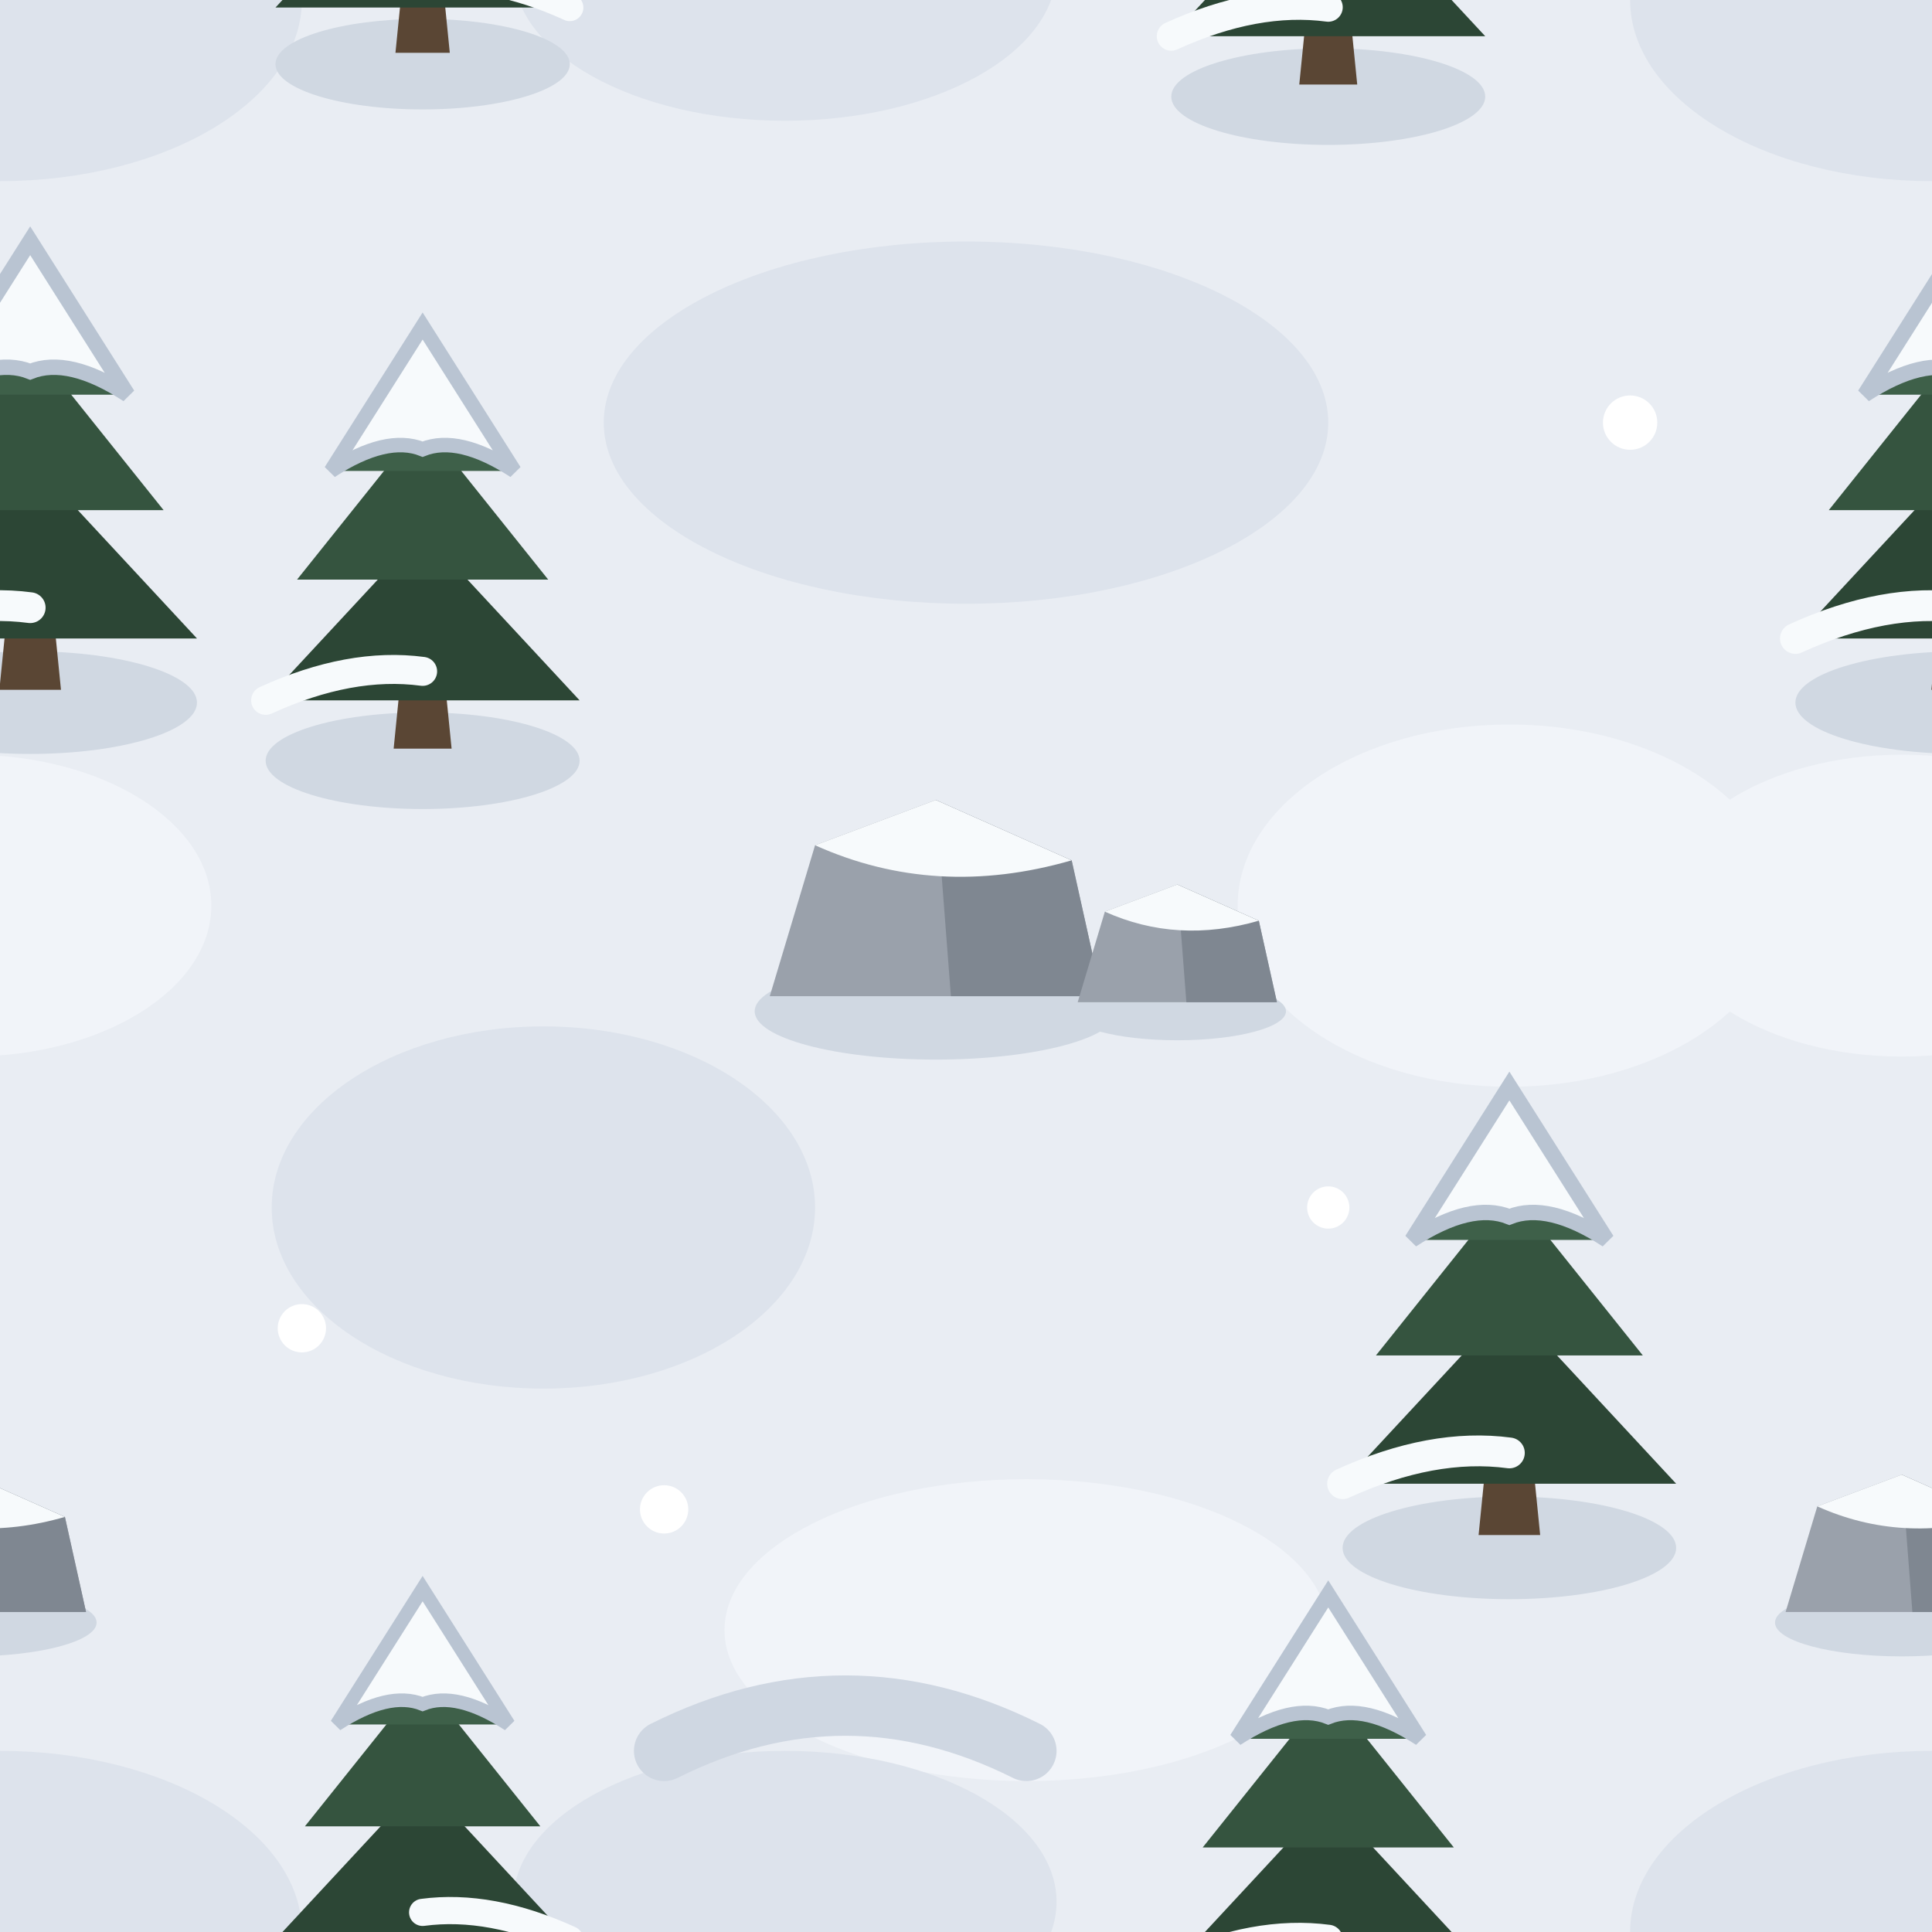
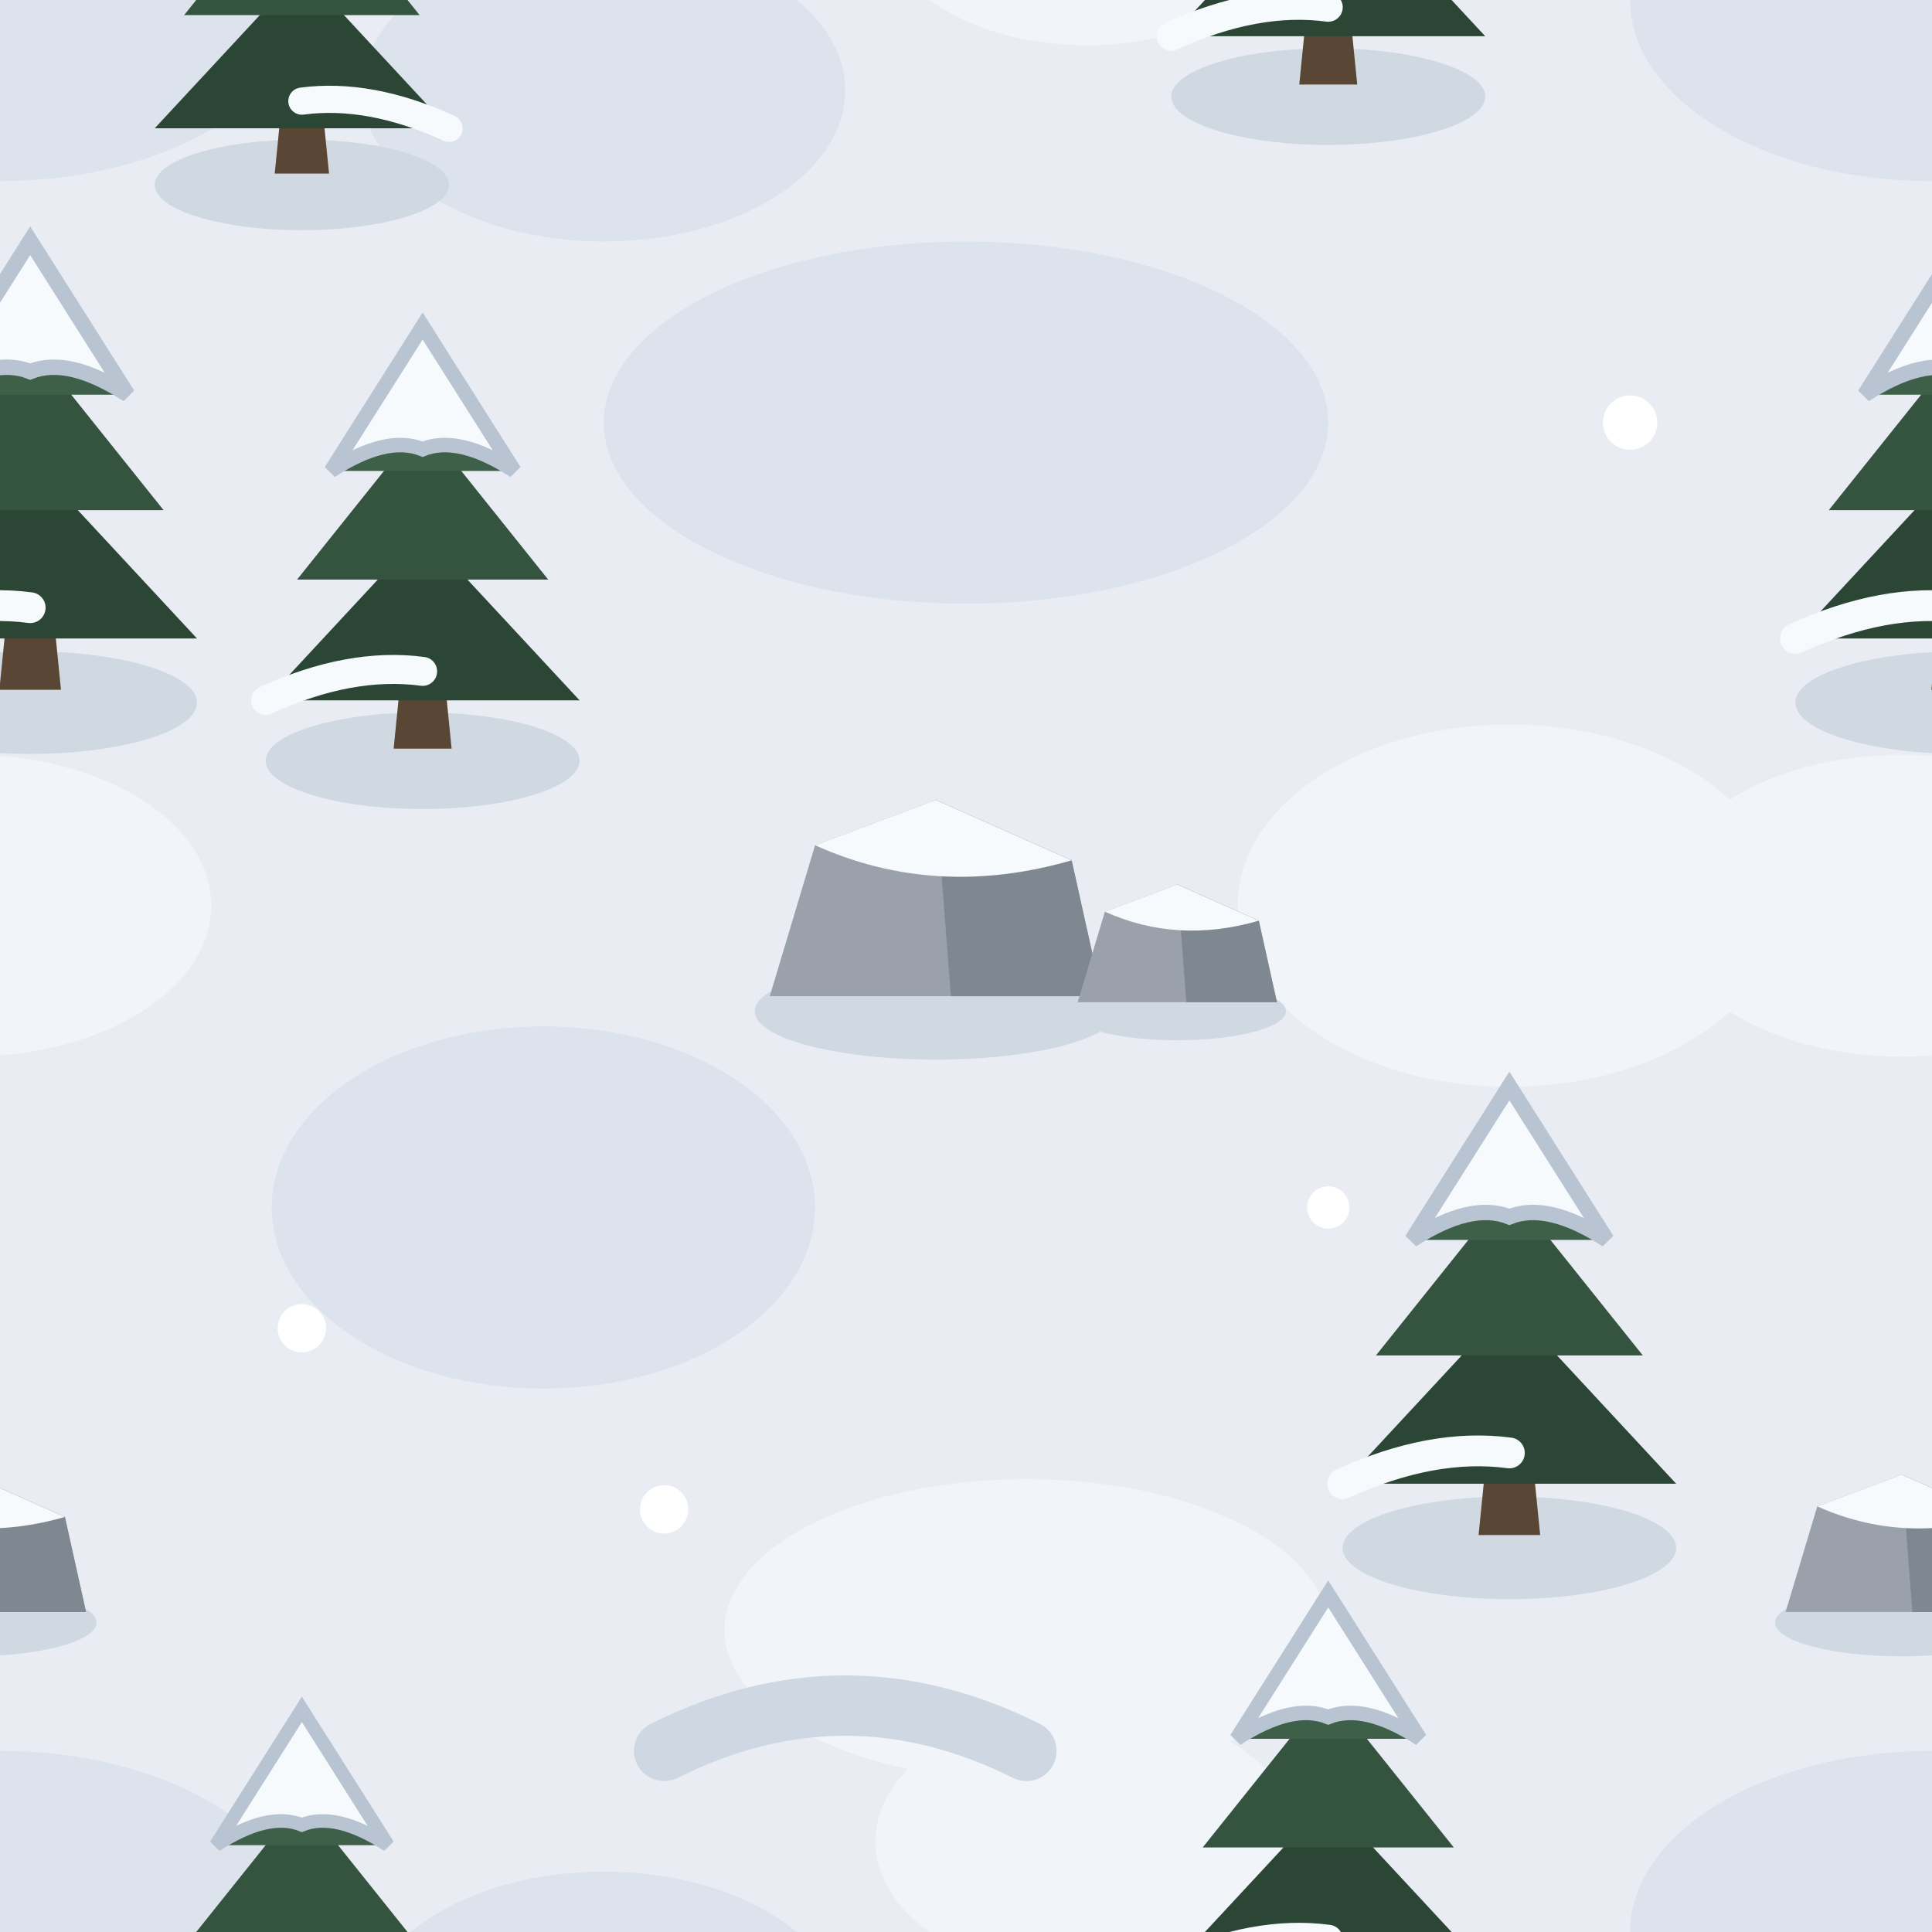
<svg xmlns="http://www.w3.org/2000/svg" viewBox="0 0 64 64">
  <defs>
    <g id="pn">
      <ellipse cx="0" cy="1.5" rx="6.5" ry="2" fill="#d0d8e2" />
      <path d="M-1.2 1 L1.2 1 L0.9 -2 L-0.9 -2 Z" fill="#5a4634" />
      <polygon points="-6.5,-1 0,-8 6.5,-1" fill="#2c4635" />
      <polygon points="-5.2,-6 0,-12.5 5.2,-6" fill="#35543f" />
      <polygon points="-3.8,-10.5 0,-16.5 3.8,-10.5" fill="#3e6049" />
      <path d="M-3.8 -10.5 L0 -16.5 L3.8 -10.5 Q1.5 -12 0 -11.4 Q-1.5 -12 -3.8 -10.5 Z" fill="#f7fafc" stroke="#b9c4d2" stroke-width="0.6" />
      <path d="M-6.5 -1 Q-3 -2.6 0 -2.2" stroke="#f7fafc" stroke-width="1.2" fill="none" stroke-linecap="round" />
    </g>
    <g id="rk">
      <ellipse cx="0" cy="2.5" rx="6" ry="1.6" fill="#d0d8e2" />
      <path d="M-5.5 2 L-4 -3 L0 -4.5 L4.5 -2.5 L5.5 2 Z" fill="#9aa1ab" />
      <path d="M0 -4.5 L4.5 -2.5 L5.5 2 L0.5 2 Z" fill="#7f8791" />
      <path d="M-4 -3 L0 -4.5 L4.5 -2.5 Q0 -1.2 -4 -3 Z" fill="#f7fafc" />
    </g>
  </defs>
  <rect width="64" height="64" fill="#e9edf3" />
  <g fill="#dde3ec">
    <ellipse cx="32" cy="14" rx="12" ry="6" />
    <ellipse cx="18" cy="40" rx="9" ry="6" />
  </g>
  <g fill="#f1f4f9">
    <ellipse cx="50" cy="30" rx="9" ry="6" />
    <ellipse cx="34" cy="54" rx="10" ry="5" />
  </g>
  <g>
    <ellipse cx="0" cy="0" rx="10" ry="6" fill="#dde3ec" />
    <ellipse cx="64" cy="0" rx="10" ry="6" fill="#dde3ec" />
    <ellipse cx="0" cy="64" rx="10" ry="6" fill="#dde3ec" />
    <ellipse cx="64" cy="64" rx="10" ry="6" fill="#dde3ec" />
    <ellipse cx="-1" cy="30" rx="8" ry="5" fill="#f1f4f9" />
    <ellipse cx="63" cy="30" rx="8" ry="5" fill="#f1f4f9" />
-     <ellipse cx="26" cy="-1" rx="9" ry="5" fill="#dde3ec" />
-     <ellipse cx="26" cy="63" rx="9" ry="5" fill="#dde3ec" />
+     <ellipse cx="20" cy="3" rx="8" ry="5" fill="#dde3ec" />
+     <ellipse cx="20" cy="67" rx="8" ry="5" fill="#dde3ec" />
+     <ellipse cx="36" cy="-3" rx="7" ry="4.5" fill="#f1f4f9" />
+     <ellipse cx="36" cy="61" rx="7" ry="4.5" fill="#f1f4f9" />
    <use href="#pn" transform="translate(1 22) scale(0.85)" />
    <use href="#pn" transform="translate(65 22) scale(0.85)" />
    <use href="#pn" transform="translate(44 2) scale(0.8)" />
    <use href="#pn" transform="translate(44 66) scale(0.8)" />
-     <use href="#pn" transform="translate(14 1) scale(-0.75 0.75)" />
-     <use href="#pn" transform="translate(14 65) scale(-0.75 0.75)" />
+     <use href="#pn" transform="translate(10 5) scale(-0.75 0.75)" />
+     <use href="#pn" transform="translate(10 69) scale(-0.75 0.75)" />
    <use href="#rk" transform="translate(-1 52) scale(0.7)" />
    <use href="#rk" transform="translate(63 52) scale(0.7)" />
  </g>
  <path d="M22 58 Q28 55 34 58" stroke="#cfd7e2" stroke-width="2" fill="none" stroke-linecap="round" />
  <g fill="#ffffff">
    <circle cx="54" cy="14" r="0.9" />
    <circle cx="10" cy="44" r="0.8" />
    <circle cx="44" cy="40" r="0.7" />
    <circle cx="22" cy="50" r="0.8" />
  </g>
  <use href="#pn" transform="translate(14 24) scale(0.8)" />
  <use href="#rk" transform="translate(31 31)" />
  <use href="#rk" transform="translate(39 32) scale(0.6)" />
  <use href="#pn" transform="translate(50 50) scale(0.85)" />
</svg>
